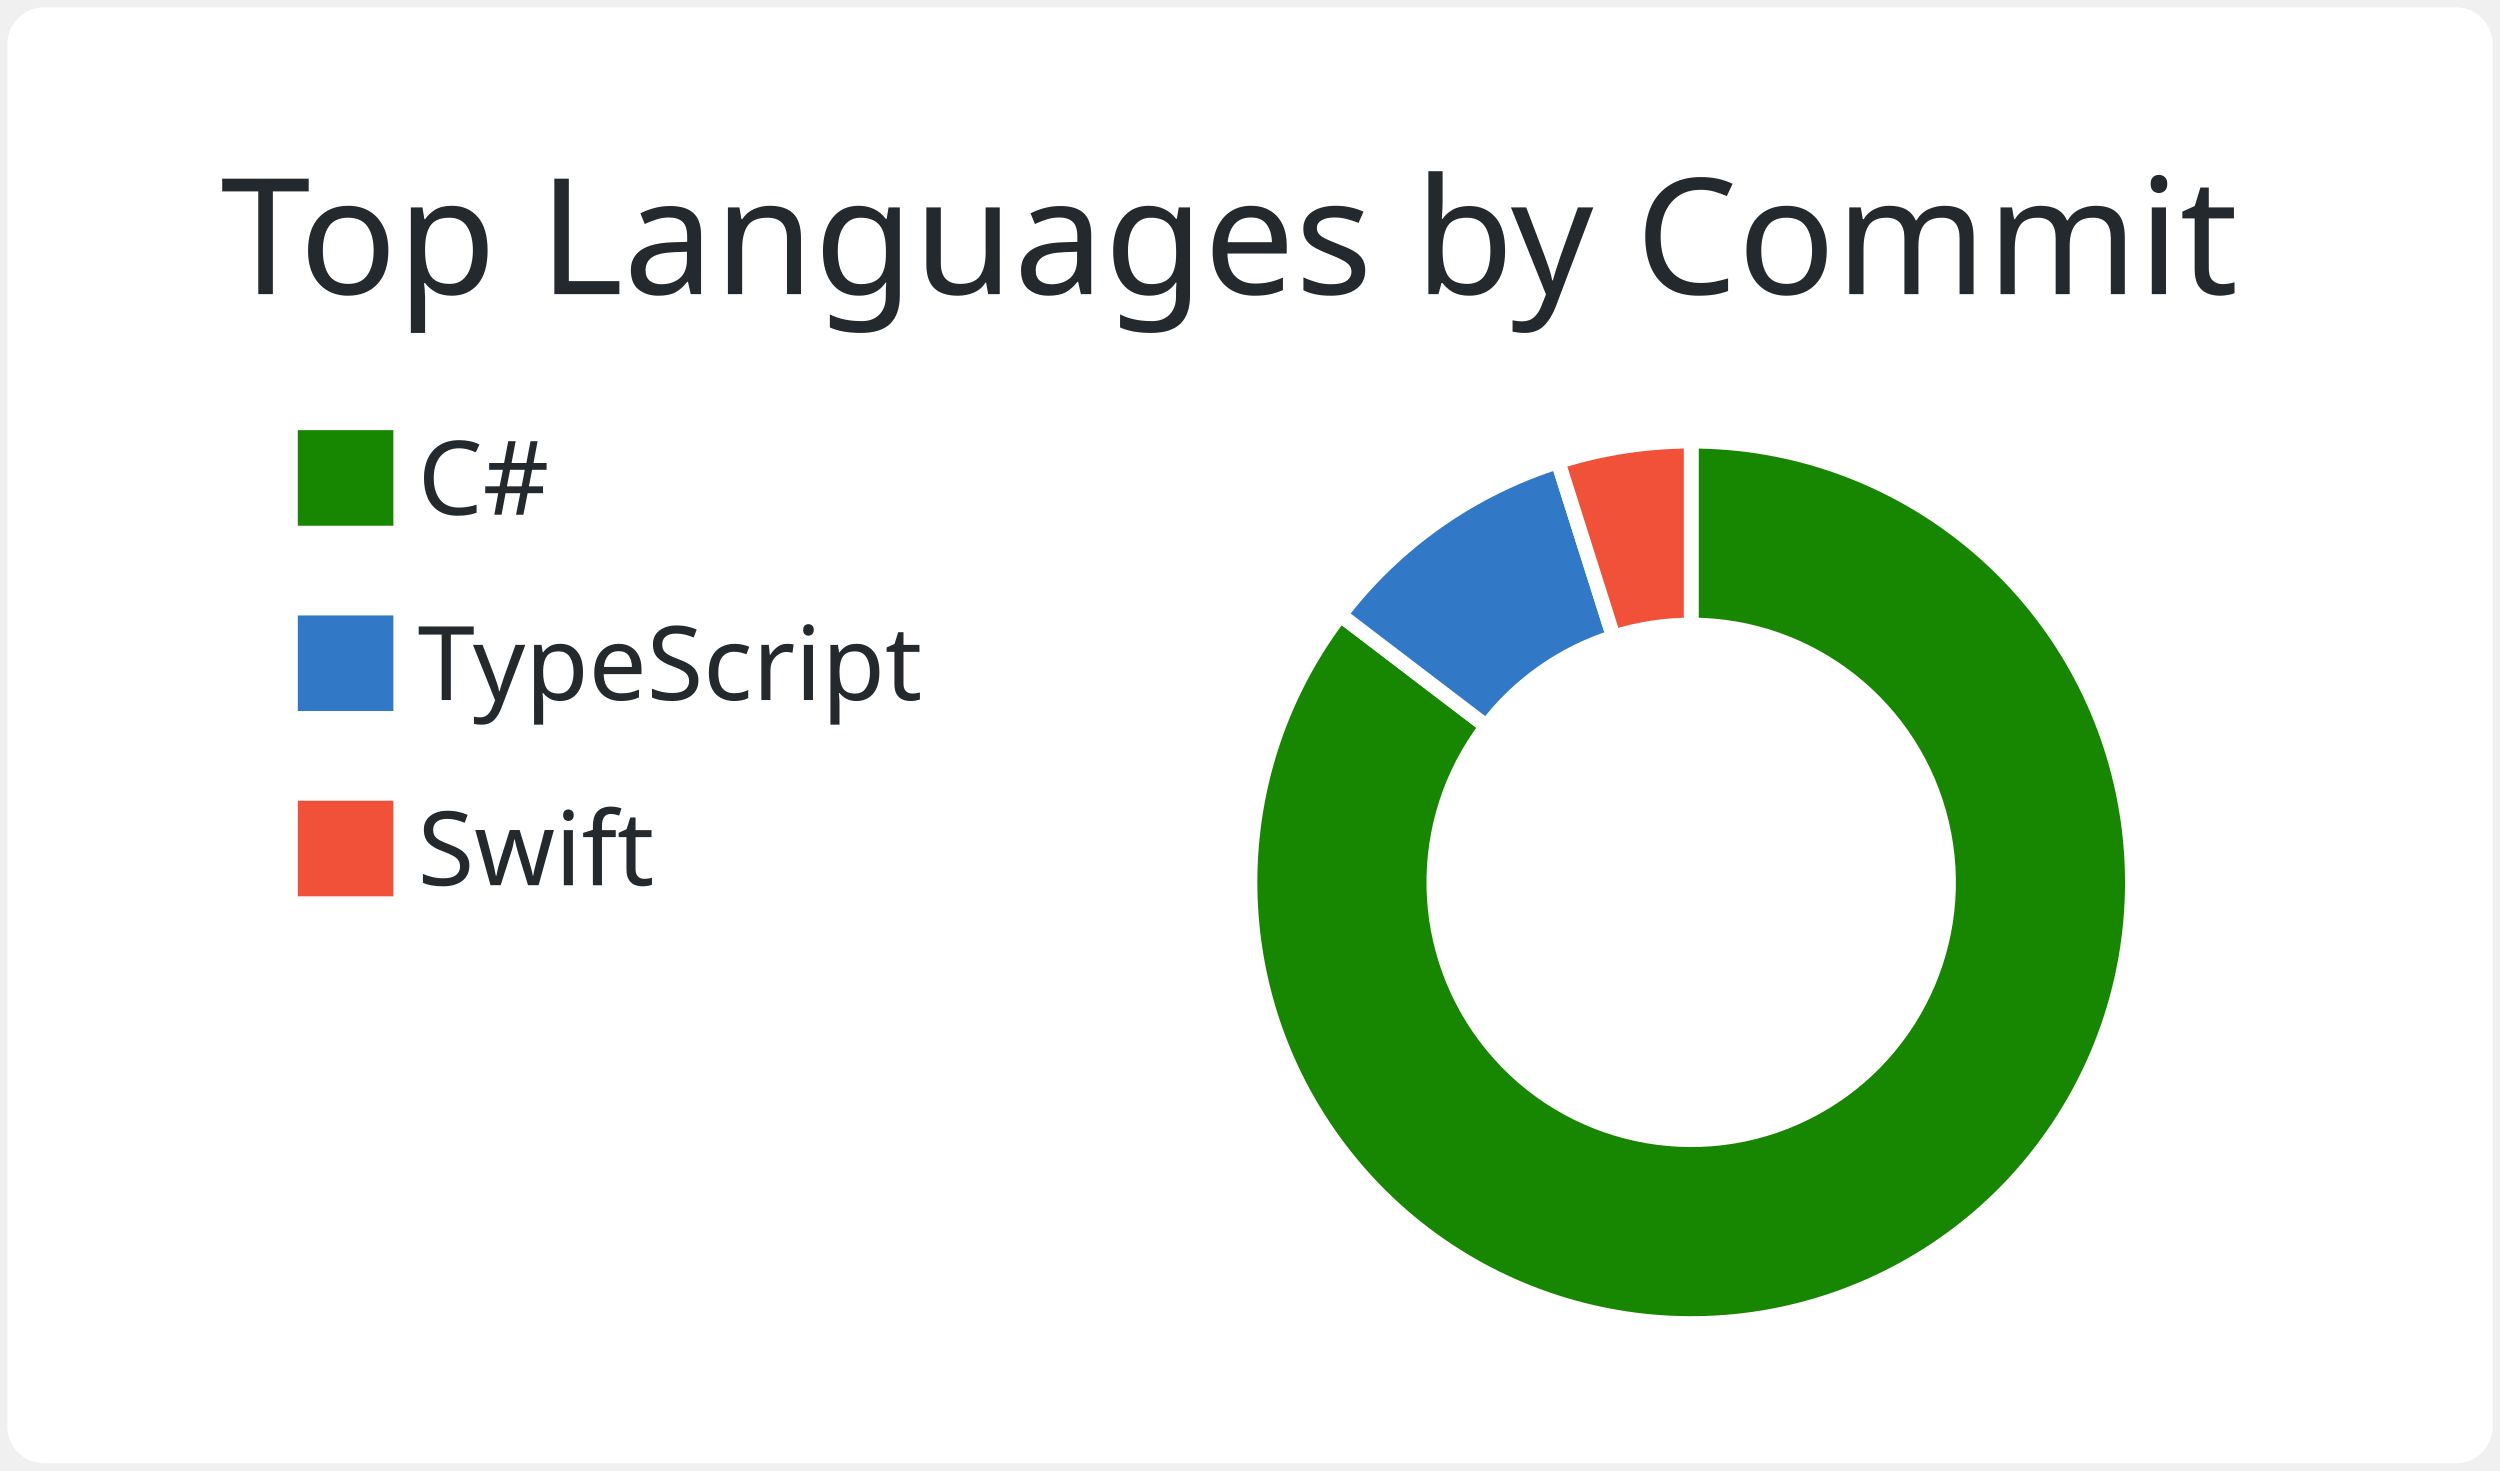
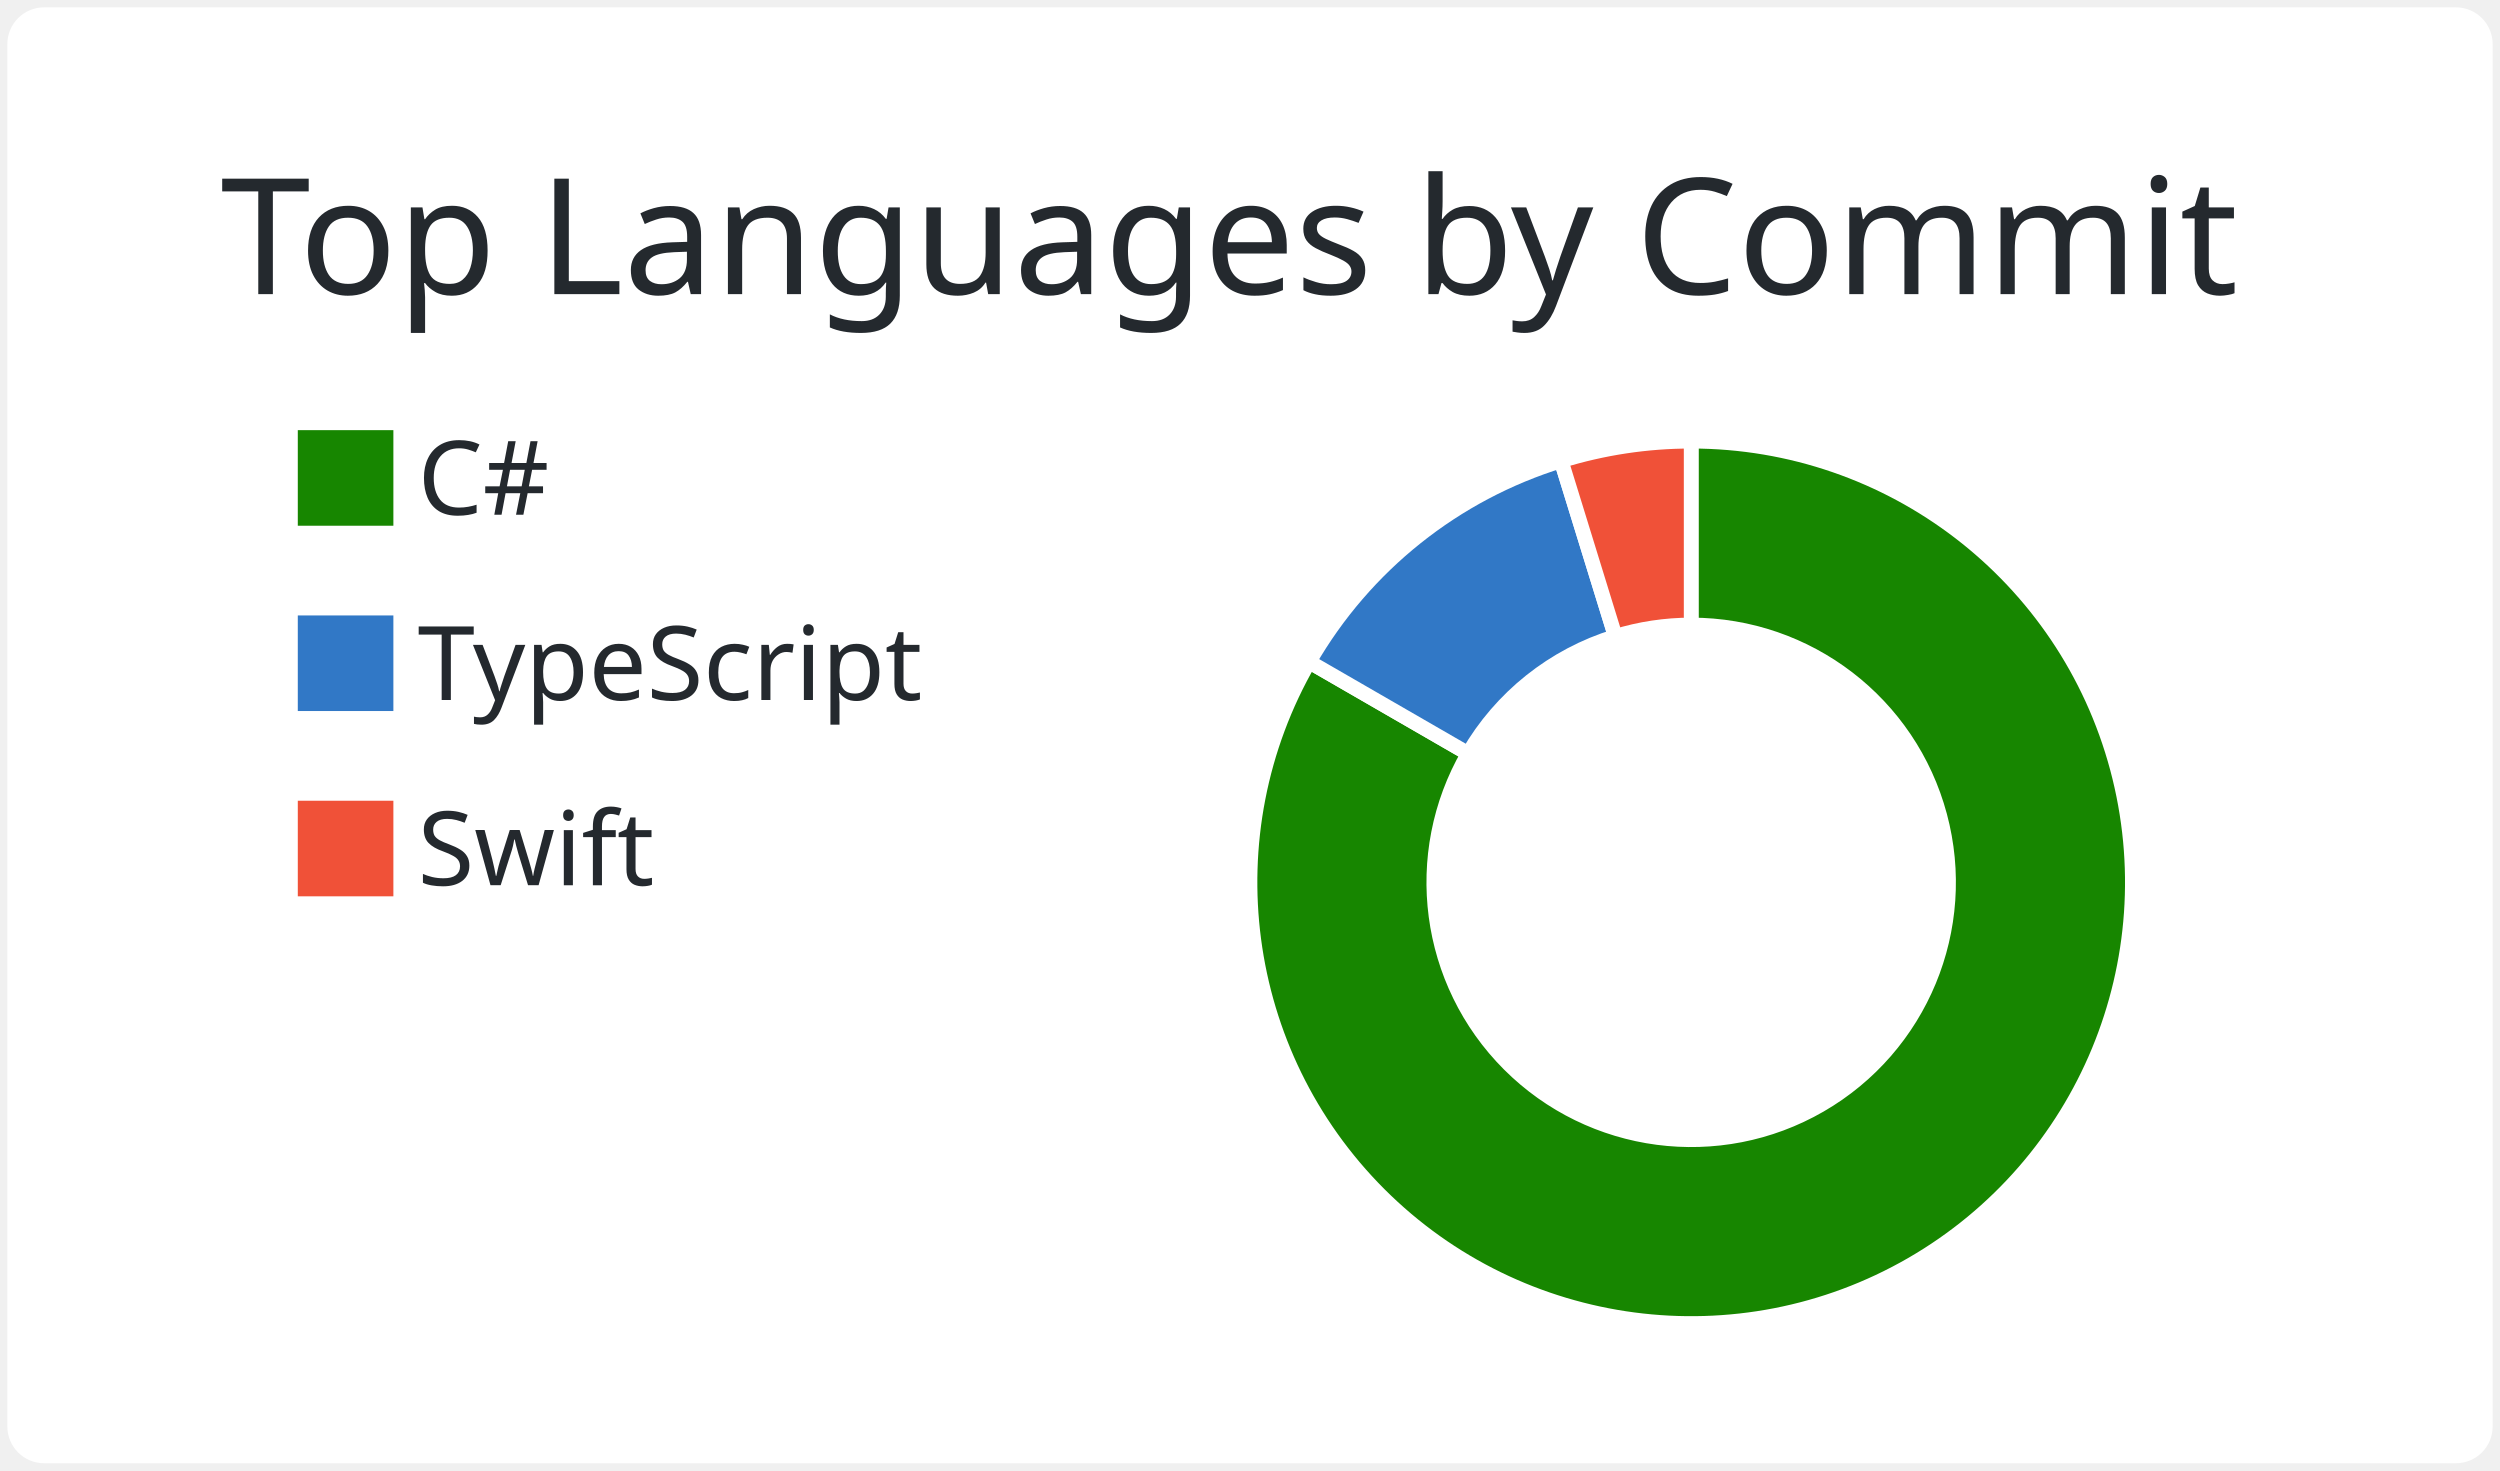
<svg xmlns="http://www.w3.org/2000/svg" width="340" height="200" viewBox="0 0 340 200">
  <style>* {
          font-family: 'Segoe UI', Ubuntu, "Helvetica Neue", Sans-Serif
        }</style>
  <rect x="1" y="1" rx="5" ry="5" height="99%" width="99.412%" stroke="#000000" stroke-width="1" fill="#ffffff" stroke-opacity="0" />
  <text x="30" y="40" style="font-size: 22px; fill: #24292e;">Top Languages by Commit</text>
  <g transform="translate(0,40)">
    <g transform="translate(40,0)">
      <rect y="18" width="14" height="14" fill="#178600" stroke="#ffffff" style="stroke-width: 1px;" />
      <rect y="43.2" width="14" height="14" fill="#3178c6" stroke="#ffffff" style="stroke-width: 1px;" />
      <rect y="68.4" width="14" height="14" fill="#F05138" stroke="#ffffff" style="stroke-width: 1px;" />
      <text x="16.8" y="30" style="fill: #24292e; font-size: 14px;">C#</text>
      <text x="16.8" y="55.2" style="fill: #24292e; font-size: 14px;">TypeScript</text>
      <text x="16.8" y="80.4" style="fill: #24292e; font-size: 14px;">Swift</text>
    </g>
    <g transform="translate( 230, 80 )">
      <g class="arc">
-         <path d="M3.67394039744206e-15,-60A60,60,0,1,1,-47.718,-36.374L-27.835,-21.218A35,35,0,1,0,2.1431318985078682e-15,-35Z" style="fill: #178600; stroke-width: 2px;" stroke="#ffffff" />
+         <path d="M3.67394039744206e-15,-60A60,60,0,1,1,-51.962,-30L-30.311,-17.5A35,35,0,1,0,2.1431318985078682e-15,-35Z" style="fill: #178600; stroke-width: 2px;" stroke="#ffffff" />
      </g>
      <g class="arc">
-         <path d="M-47.718,-36.374A60,60,0,0,1,-18.103,-57.204L-10.56,-33.369A35,35,0,0,0,-27.835,-21.218Z" style="fill: #3178c6; stroke-width: 2px;" stroke="#ffffff" />
+         <path d="M-51.962,-30A60,60,0,0,1,-17.685,-57.334L-10.316,-33.445A35,35,0,0,0,-30.311,-17.5Z" style="fill: #3178c6; stroke-width: 2px;" stroke="#ffffff" />
      </g>
      <g class="arc">
-         <path d="M-18.103,-57.204A60,60,0,0,1,4.226888398968133e-14,-60L2.4656848993980778e-14,-35A35,35,0,0,0,-10.56,-33.369Z" style="fill: #F05138; stroke-width: 2px;" stroke="#ffffff" />
+         <path d="M-17.685,-57.334A60,60,0,0,1,4.226888398968133e-14,-60L2.4656848993980778e-14,-35A35,35,0,0,0,-10.316,-33.445Z" style="fill: #F05138; stroke-width: 2px;" stroke="#ffffff" />
      </g>
    </g>
  </g>
</svg>
